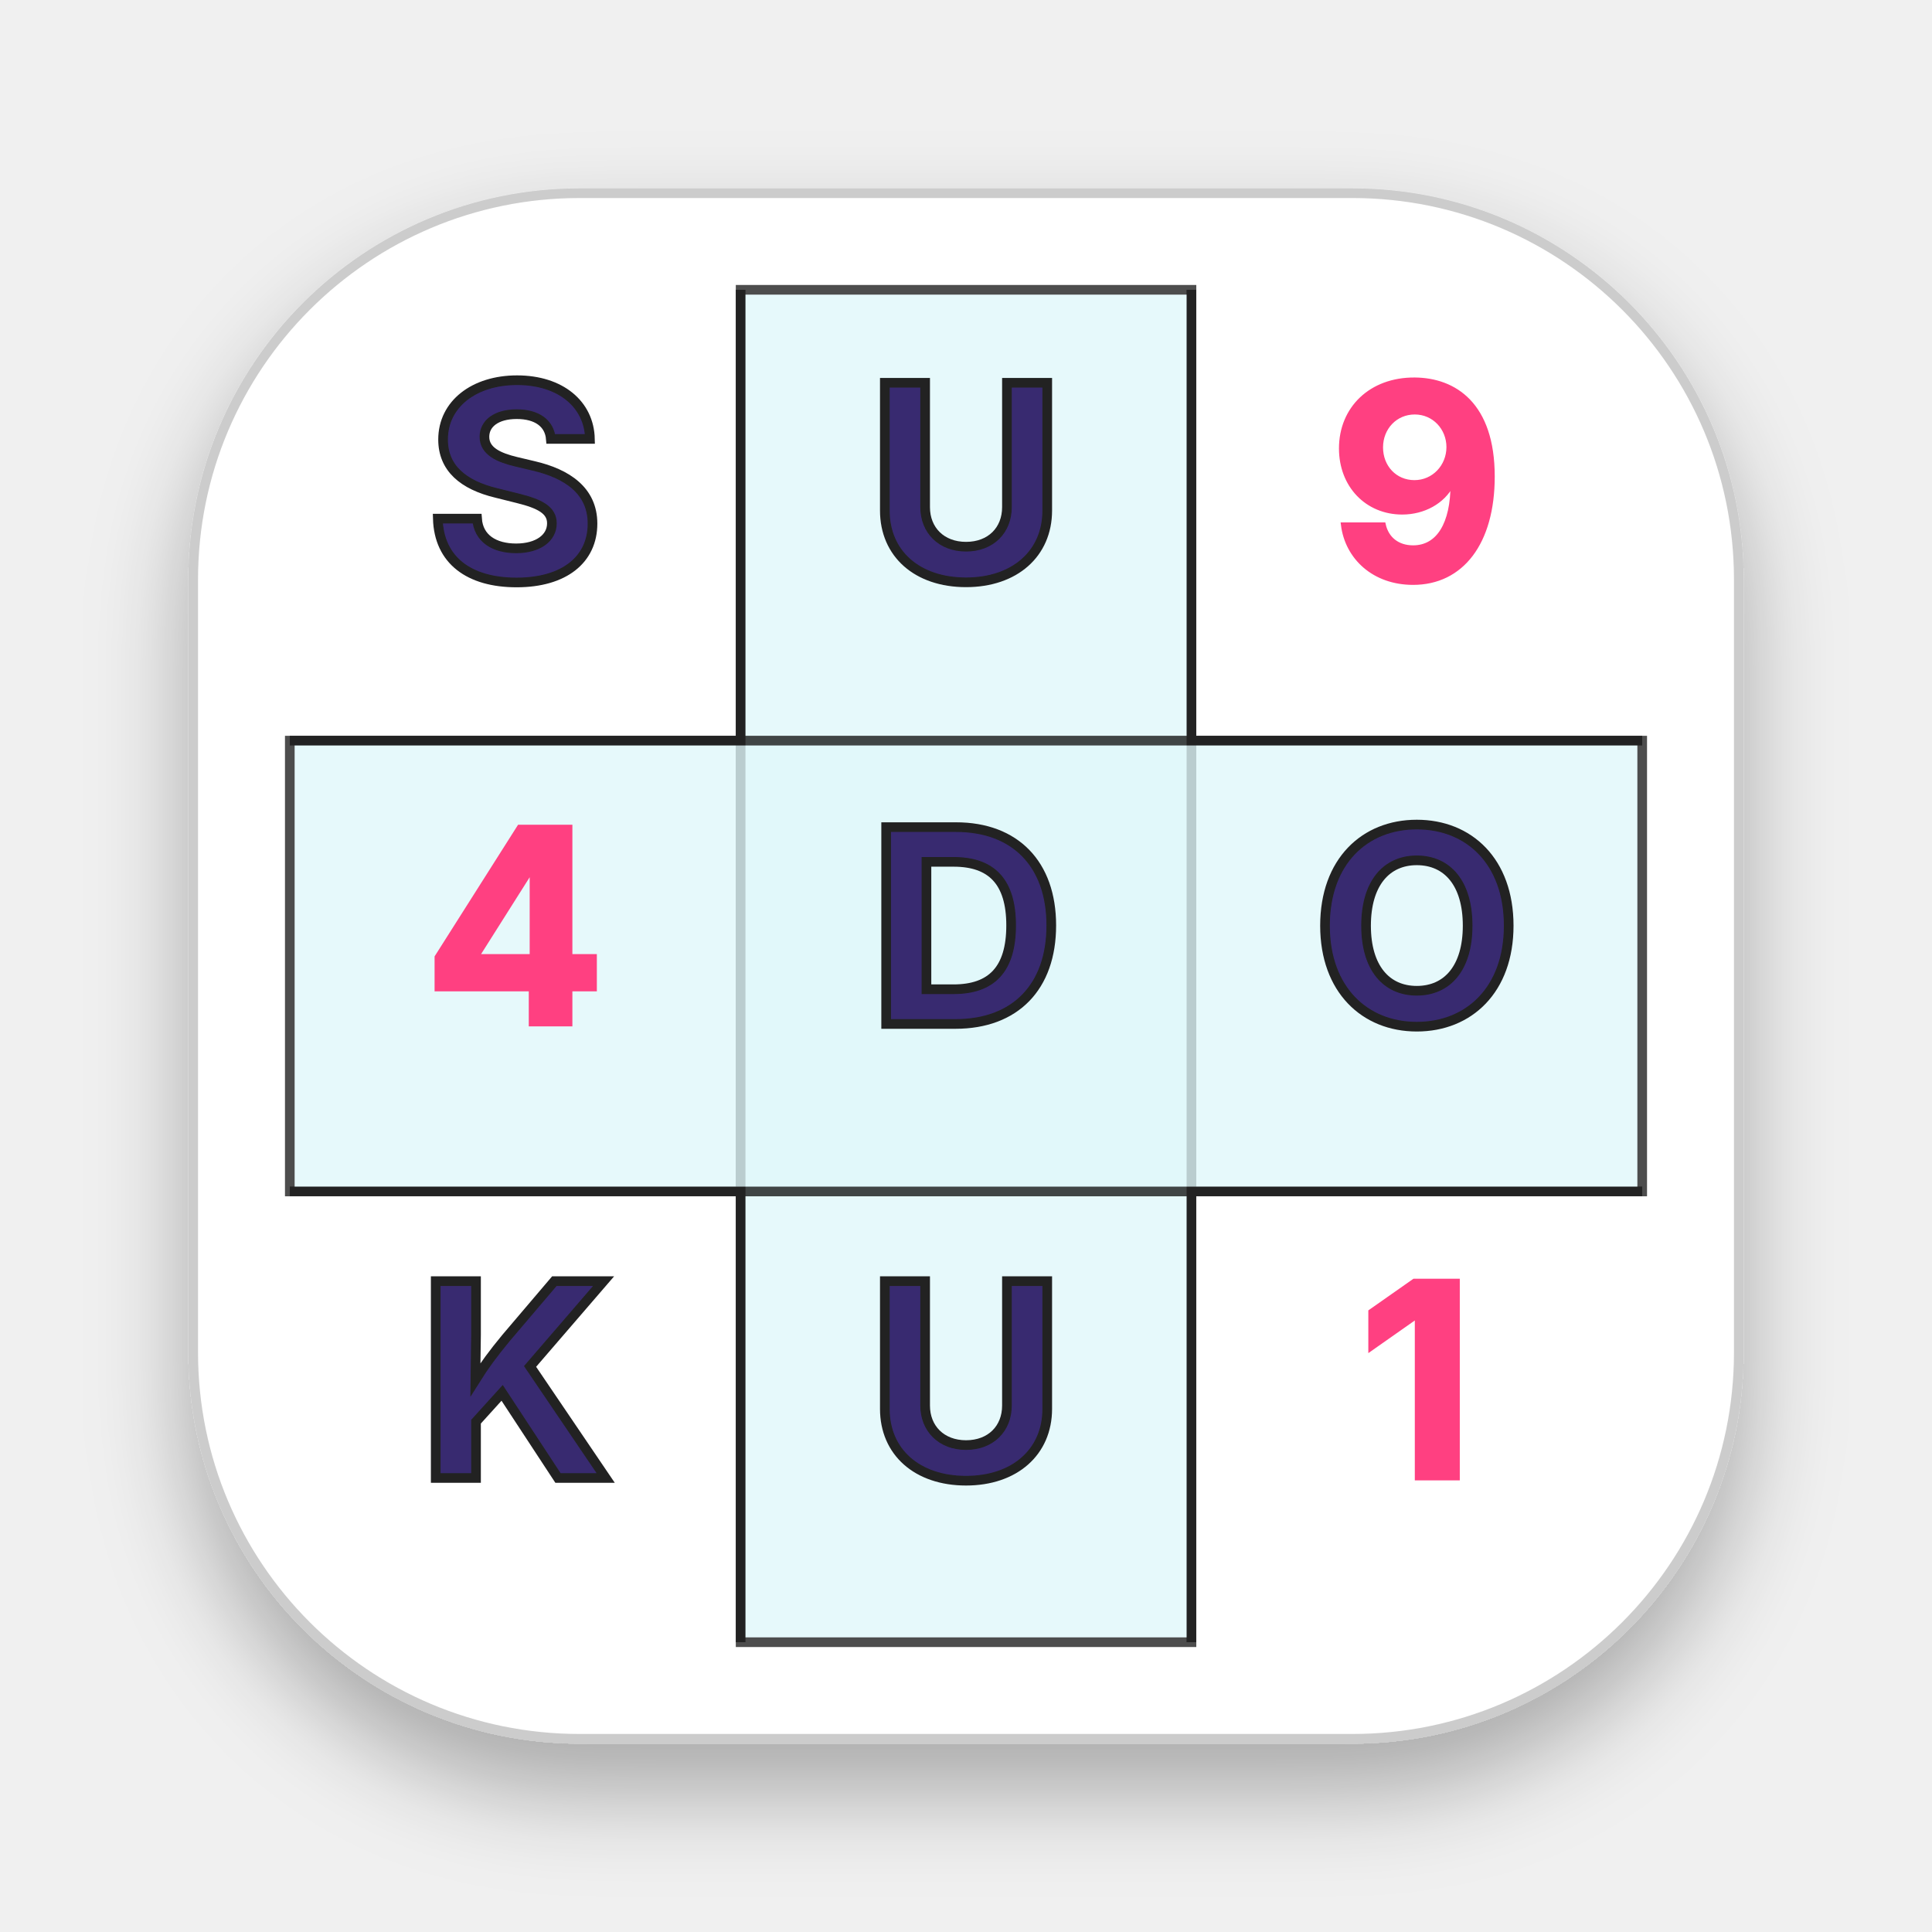
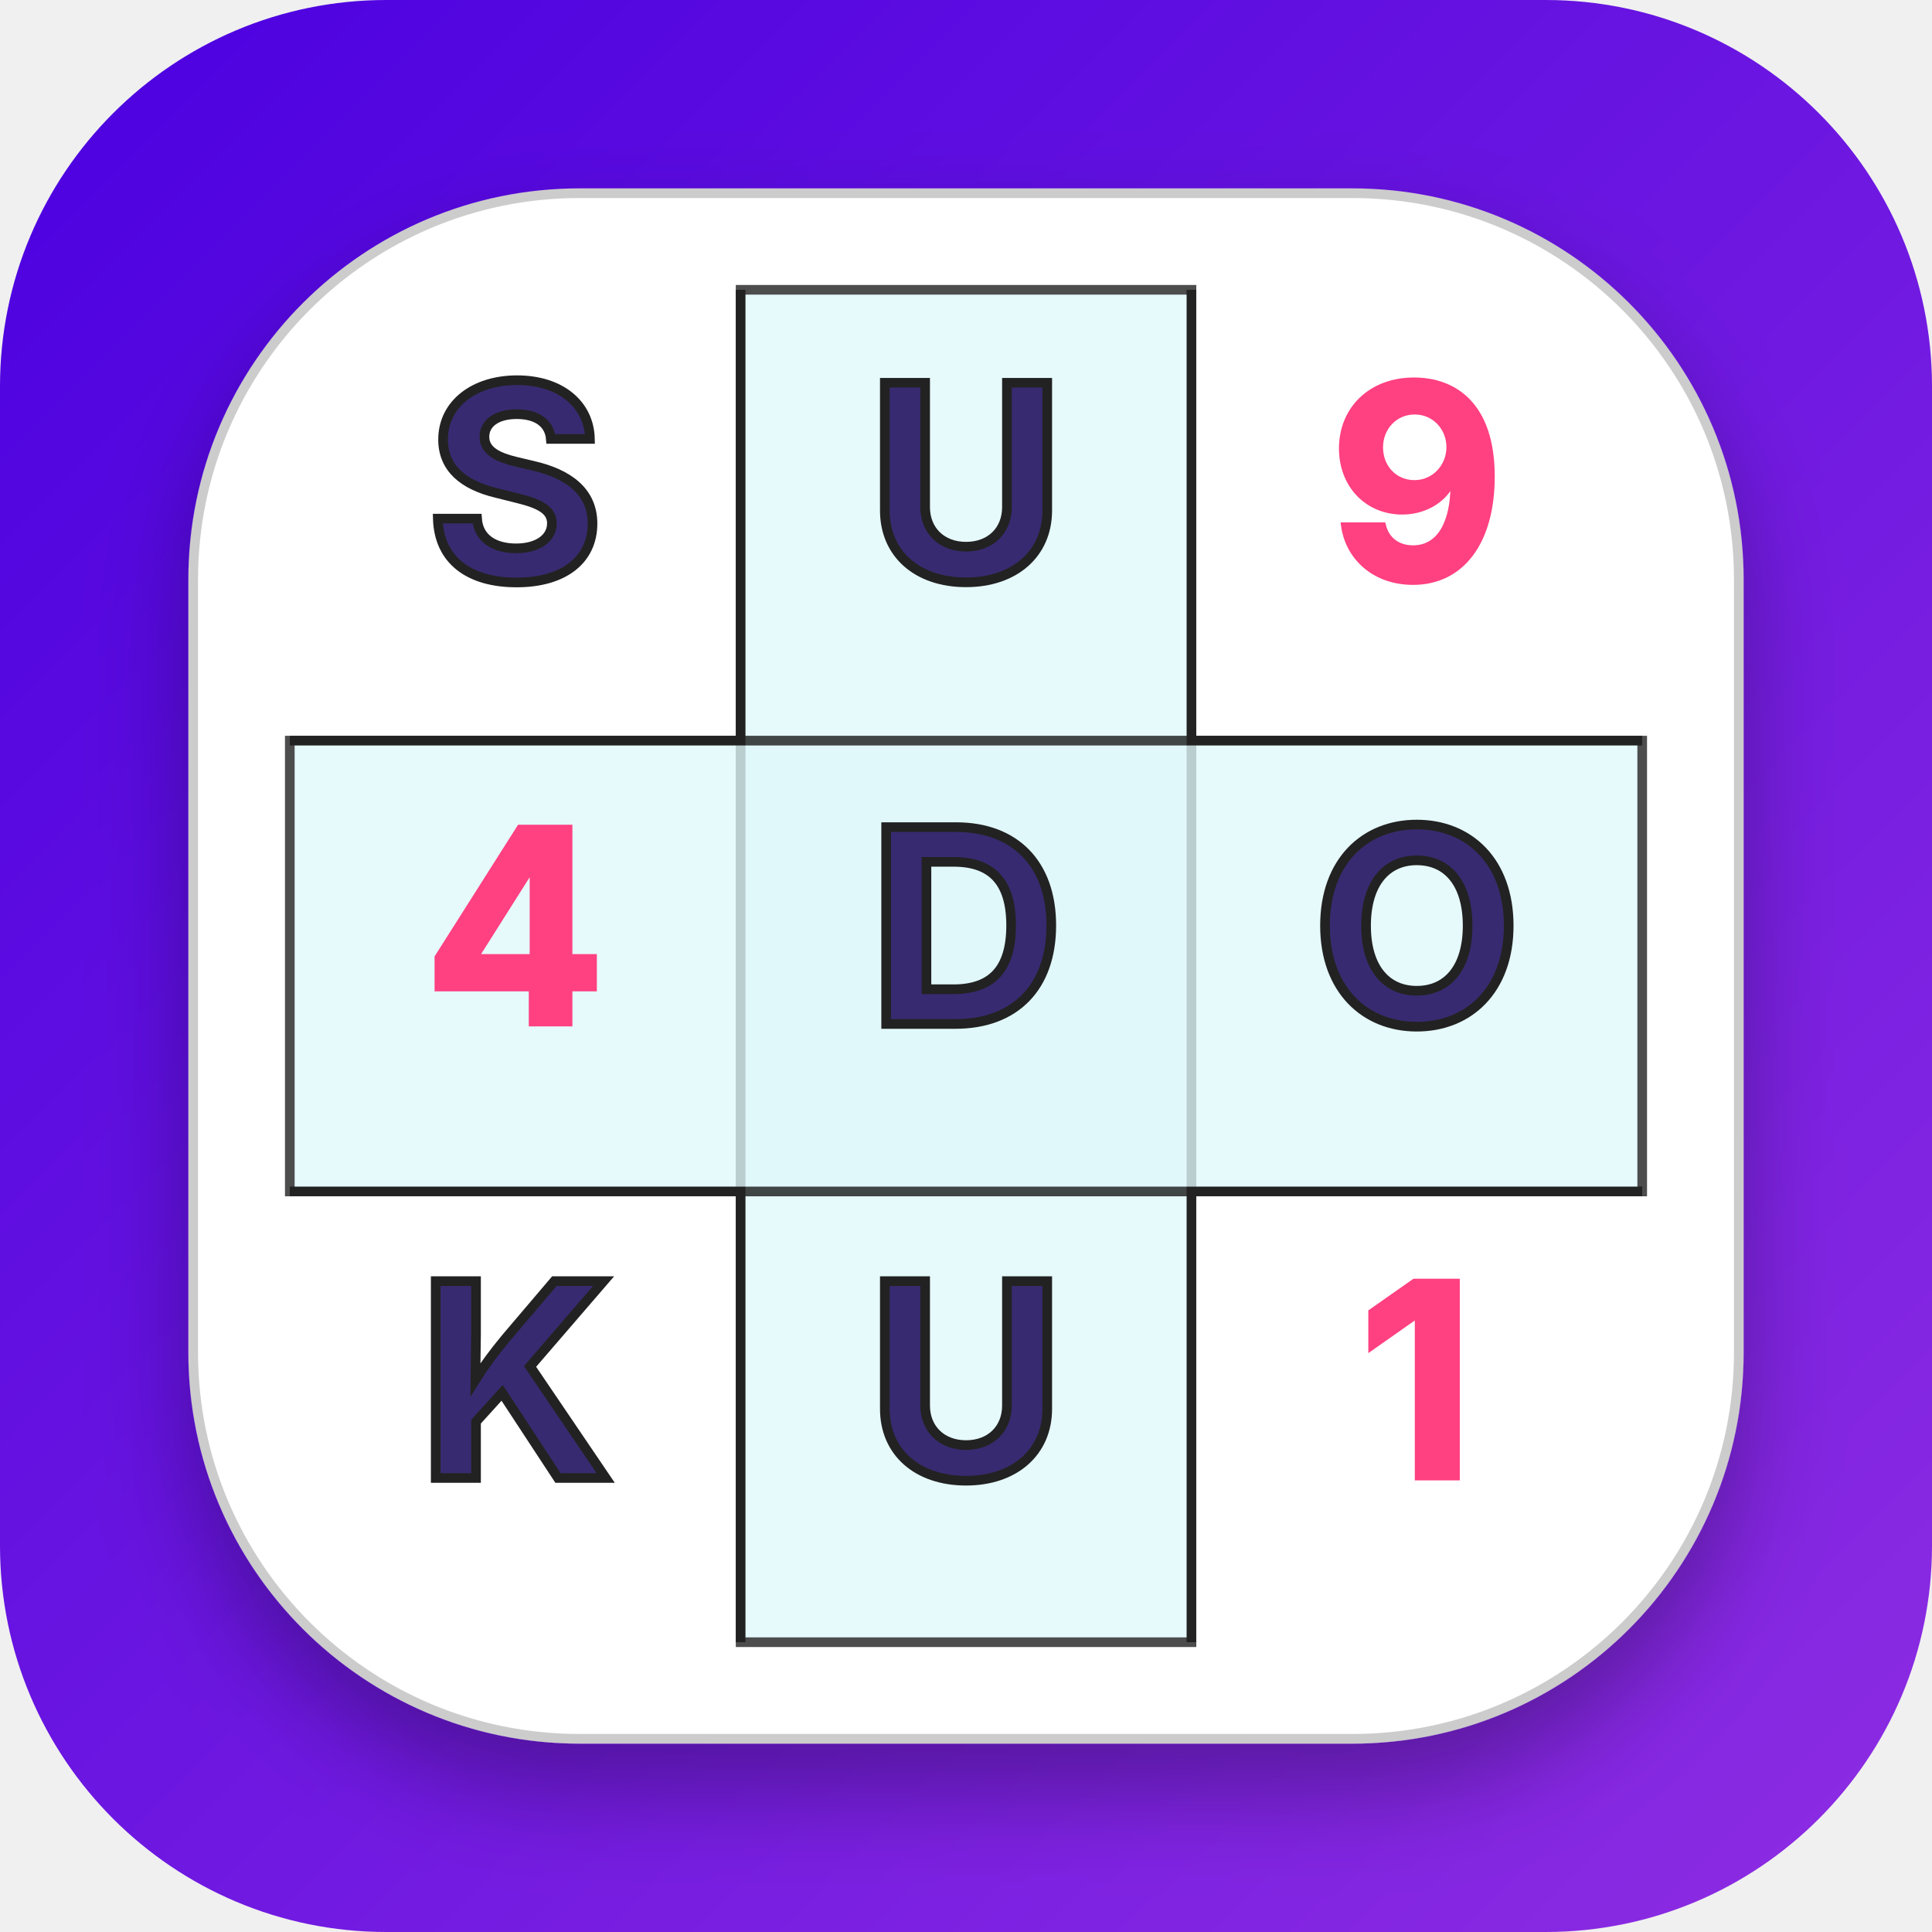
<svg xmlns="http://www.w3.org/2000/svg" width="200" height="200" viewBox="0 0 200 200" fill="none">
  <defs>
+     <linearGradient id="iconGradient" x1="0%" y1="0%" x2="100%" y2="100%">
+       <stop offset="0%" style="stop-color:#4A00E0;stop-opacity:1" />
+       <stop offset="100%" style="stop-color:#8E2DE2;stop-opacity:1" />
+     </linearGradient>
    <filter id="dropshadow" x="-50%" y="-50%" width="200%" height="200%">
      <feGaussianBlur in="SourceAlpha" stdDeviation="5" />
      <feOffset dx="0" dy="5" result="offsetblur" />
      <feFlood flood-color="#000" flood-opacity="0.3" />
      <feComposite in2="offsetblur" operator="in" />
      <feMerge>
        <feMergeNode />
        <feMergeNode in="SourceGraphic" />
      </feMerge>
    </filter>
  </defs>
  <rect x="0" y="0" width="200" height="200" rx="40" fill="url(#iconGradient)" />
  <g filter="url(#dropshadow)">
    <rect x="20" y="20" width="160" height="160" rx="40" fill="#FFFFFF" stroke="#CCCCCC" stroke-width="1" />
    <g transform="translate(30, 30)" stroke="#222222" stroke-width="1">
      <line x1="0" y1="46.67" x2="140" y2="46.67" />
      <line x1="0" y1="93.33" x2="140" y2="93.33" />
      <line x1="46.67" y1="0" x2="46.67" y2="140" />
      <line x1="93.33" y1="0" x2="93.33" y2="140" />
      <rect x="46.67" y="0" width="46.67" height="140" fill="#E0F7FA" opacity="0.8" />
      <rect x="0" y="46.67" width="140" height="46.67" fill="#E0F7FA" opacity="0.8" />
      <text x="23.33" y="30" font-family="Inter, sans-serif" font-weight="bold" font-size="28" fill="#392C70" text-anchor="middle">S</text>
      <text x="70" y="30" font-family="Inter, sans-serif" font-weight="bold" font-size="28" fill="#392C70" text-anchor="middle">U</text>
      <text x="116.67" y="30" font-family="Inter, sans-serif" font-weight="bold" font-size="28" fill="#FF4081" stroke="#FF4081" stroke-width="0.5" text-anchor="middle">9</text>
      <text x="23.33" y="76" font-family="Inter, sans-serif" font-weight="bold" font-size="28" fill="#FF4081" stroke="#FF4081" stroke-width="0.5" text-anchor="middle">4</text>
      <text x="70" y="76" font-family="Inter, sans-serif" font-weight="bold" font-size="28" fill="#392C70" text-anchor="middle">D</text>
      <text x="116.67" y="76" font-family="Inter, sans-serif" font-weight="bold" font-size="28" fill="#392C70" text-anchor="middle">O</text>
      <text x="23.33" y="123" font-family="Inter, sans-serif" font-weight="bold" font-size="28" fill="#392C70" text-anchor="middle">K</text>
      <text x="70" y="123" font-family="Inter, sans-serif" font-weight="bold" font-size="28" fill="#392C70" text-anchor="middle">U</text>
      <text x="116.67" y="123" font-family="Inter, sans-serif" font-weight="bold" font-size="28" fill="#FF4081" stroke="#FF4081" stroke-width="0.5" text-anchor="middle">1</text>
    </g>
  </g>
</svg>
